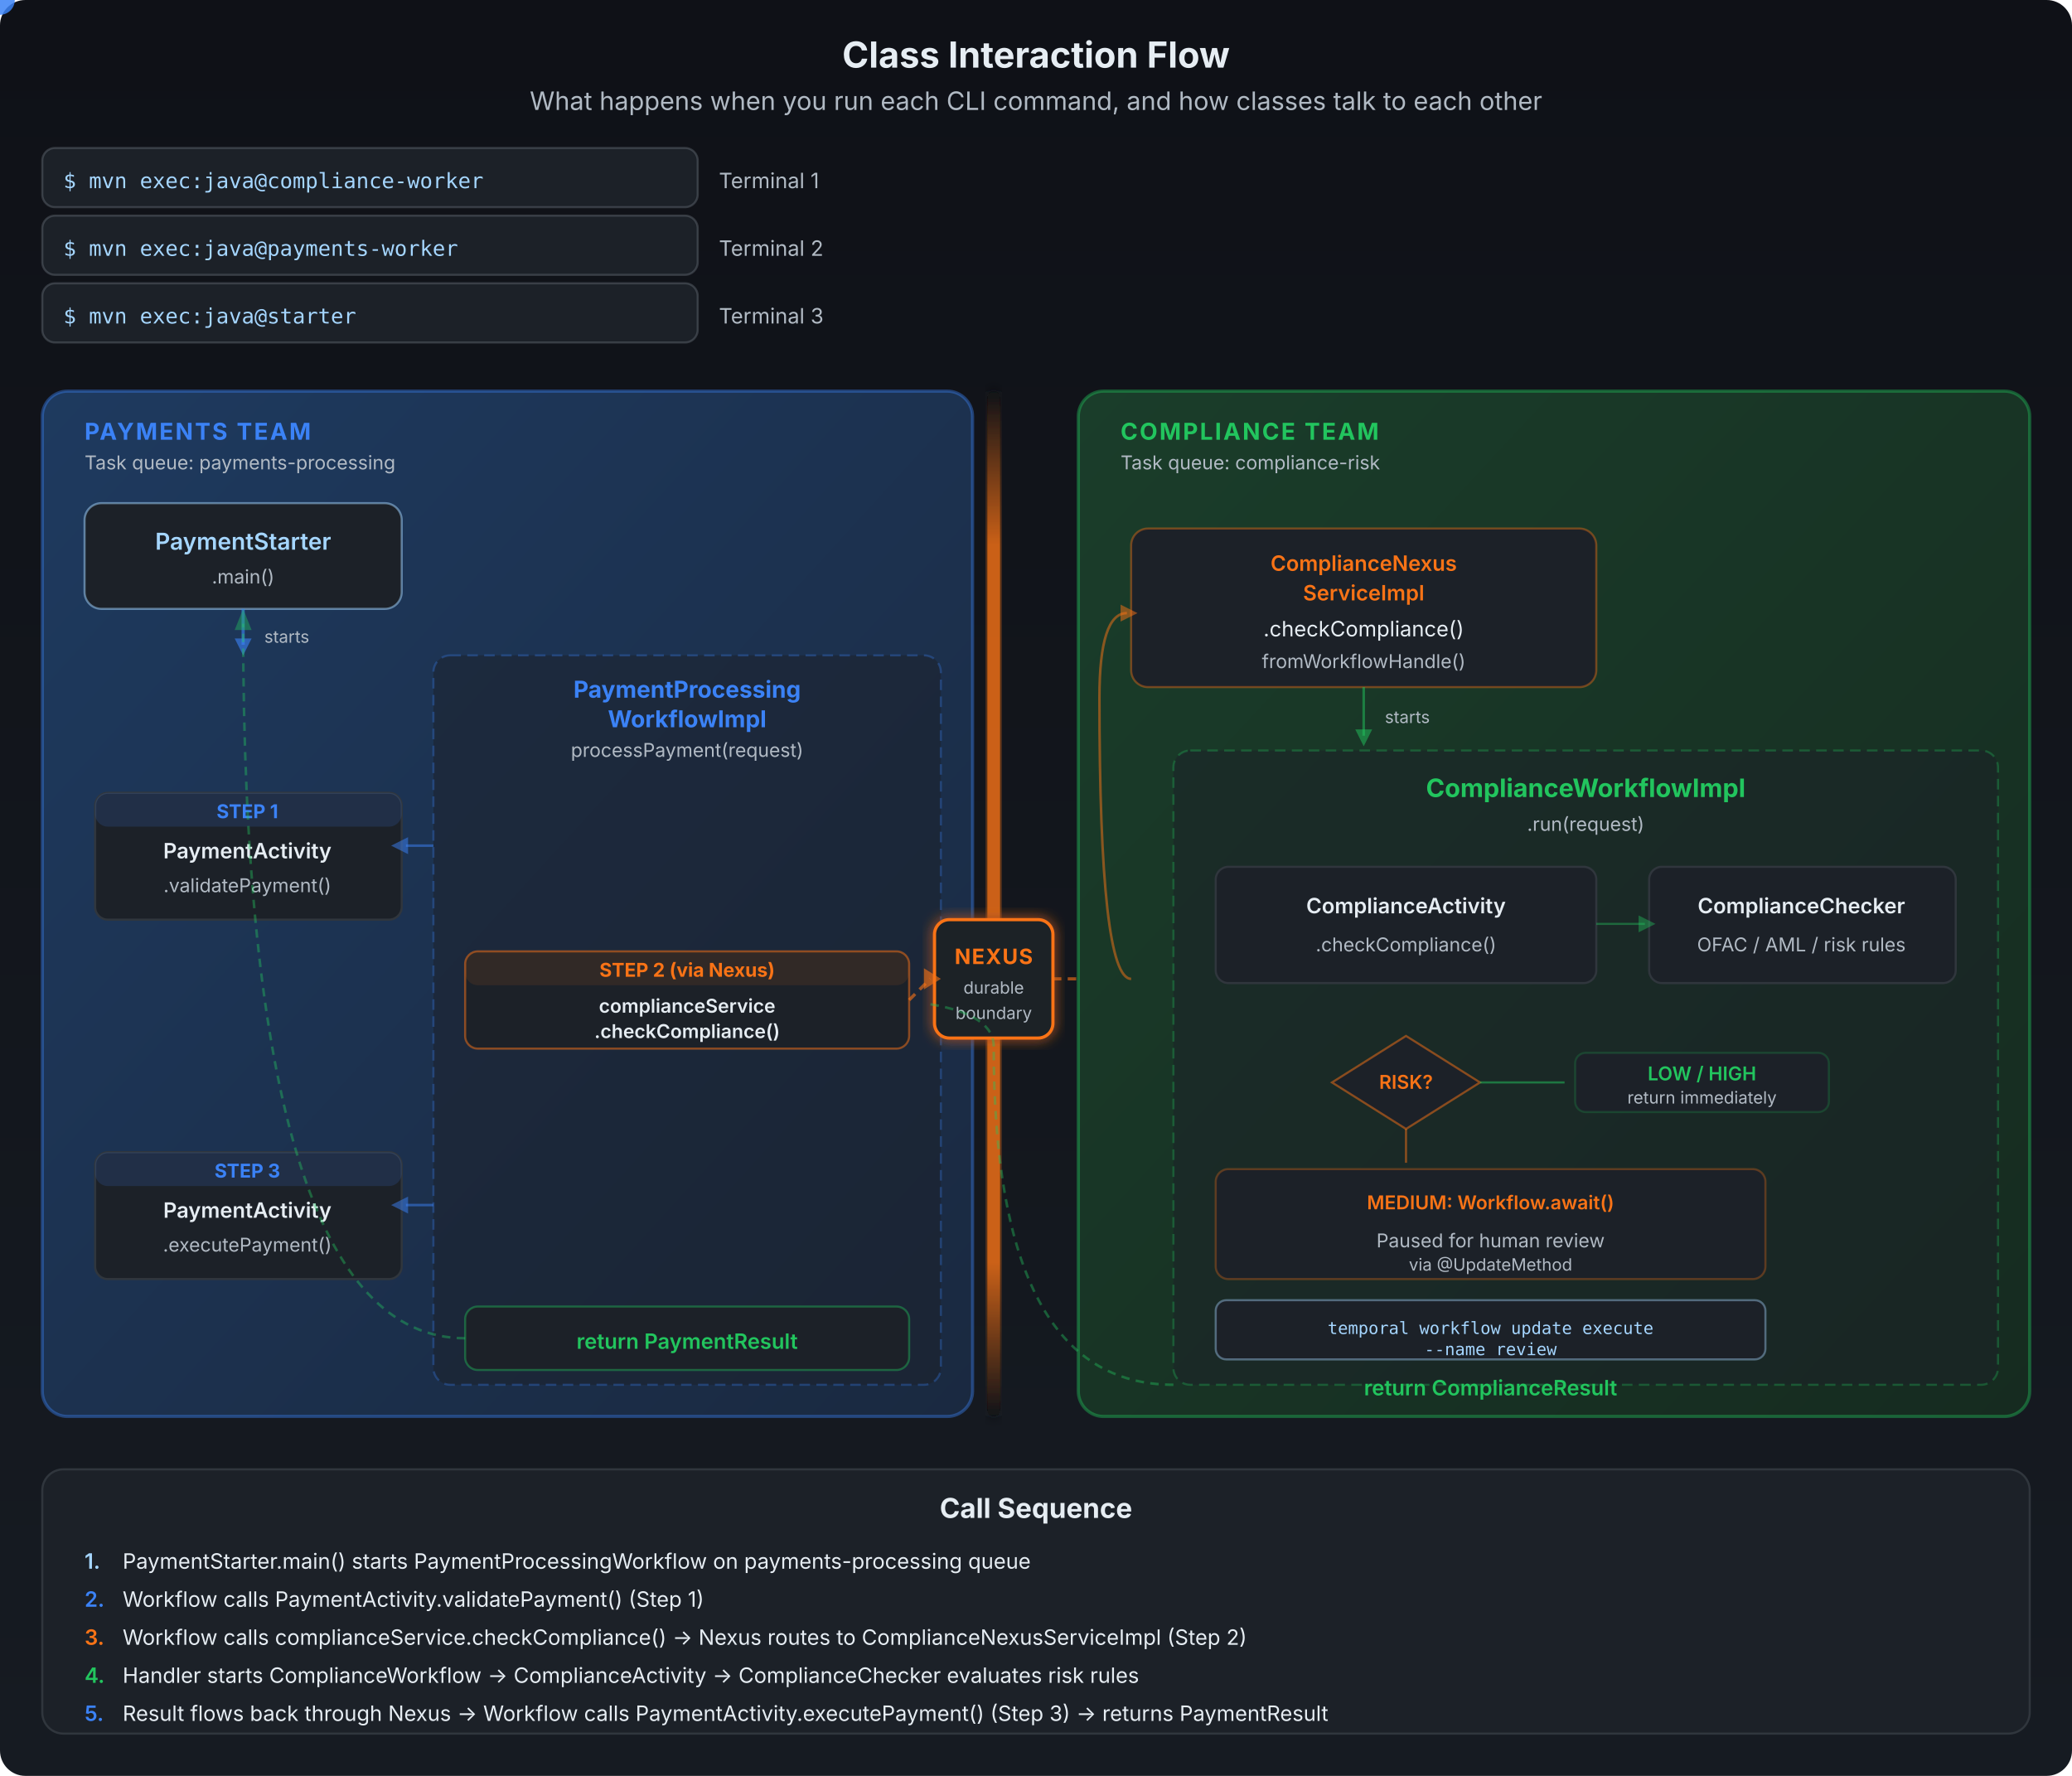
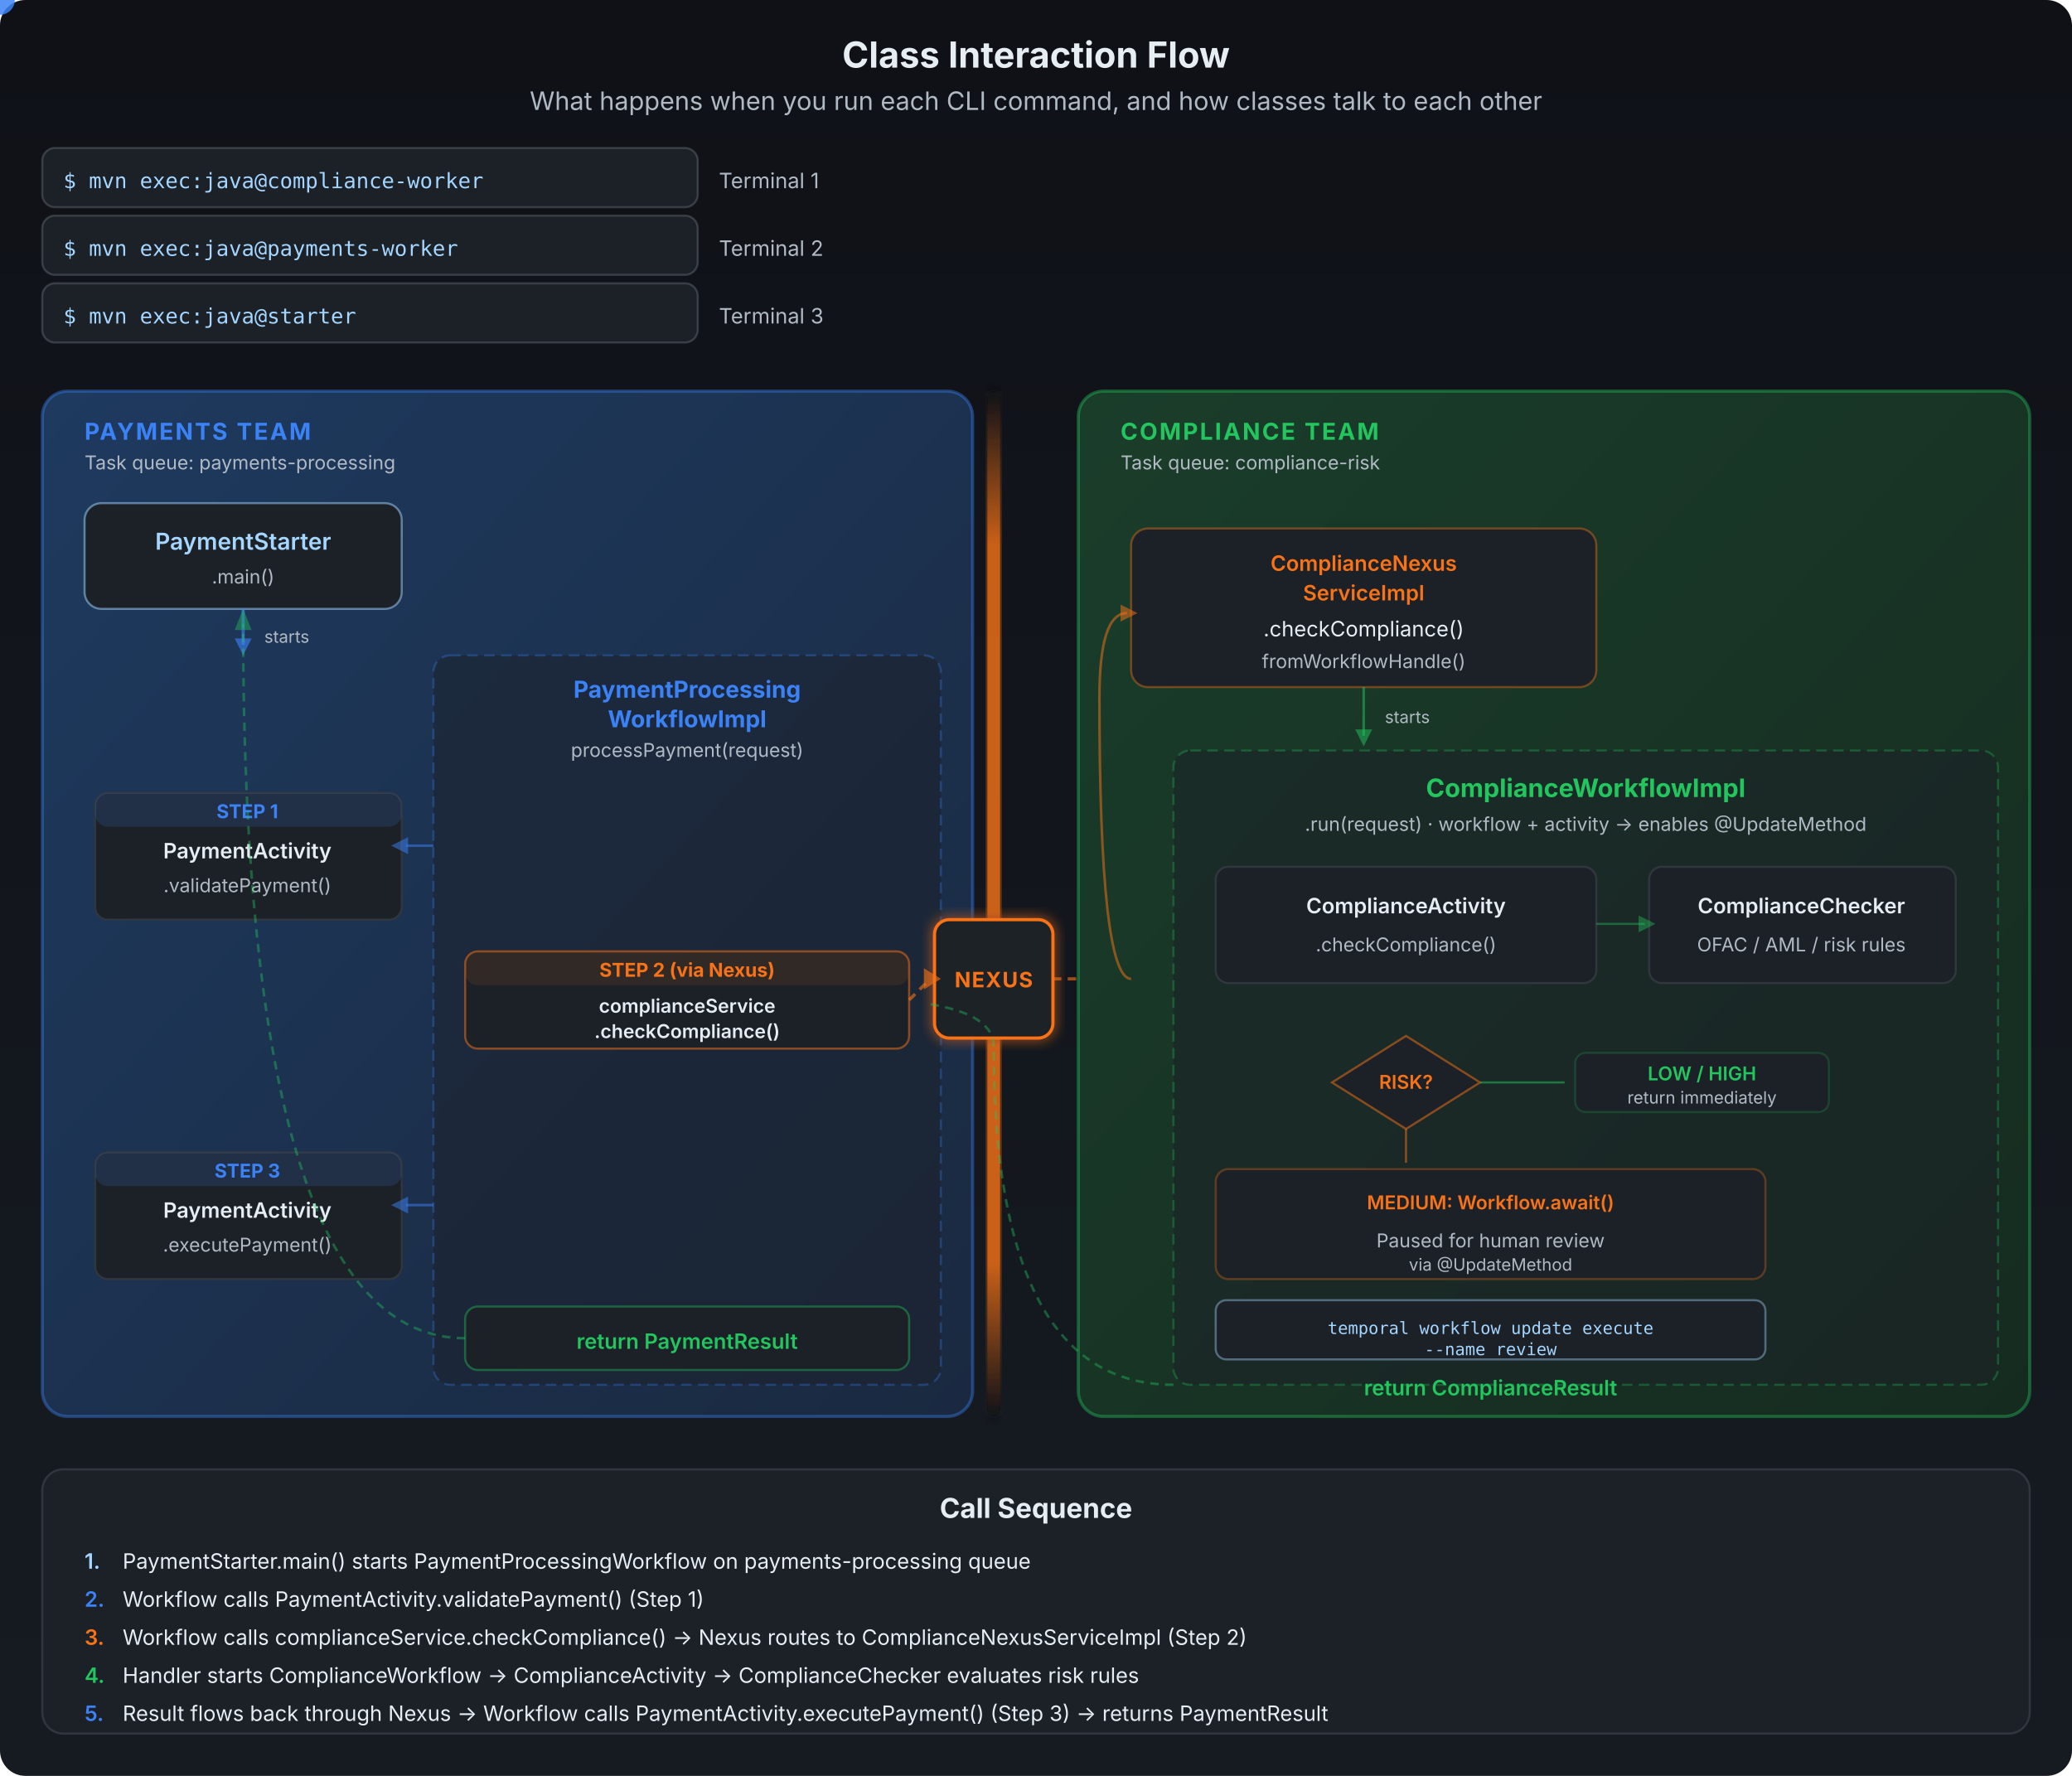
<svg xmlns="http://www.w3.org/2000/svg" viewBox="0 0 980 840" font-family="-apple-system, BlinkMacSystemFont, Segoe UI, sans-serif">
  <defs>
    <linearGradient id="bgGrad" x1="0" y1="0" x2="0" y2="1">
      <stop offset="0%" stop-color="#0f1117" />
      <stop offset="100%" stop-color="#161b22" />
    </linearGradient>
    <linearGradient id="payGrad" x1="0" y1="0" x2="1" y2="1">
      <stop offset="0%" stop-color="#1e3a5f" />
      <stop offset="100%" stop-color="#1a2940" />
    </linearGradient>
    <linearGradient id="compGrad" x1="0" y1="0" x2="1" y2="1">
      <stop offset="0%" stop-color="#1a3d2a" />
      <stop offset="100%" stop-color="#162b20" />
    </linearGradient>
    <linearGradient id="nexusGrad" x1="0" y1="0" x2="0" y2="1">
      <stop offset="0%" stop-color="#0f1117" />
      <stop offset="15%" stop-color="#f97316" />
      <stop offset="85%" stop-color="#f97316" />
      <stop offset="100%" stop-color="#0f1117" />
    </linearGradient>
    <filter id="glow">
      <feGaussianBlur stdDeviation="3" result="b" />
      <feMerge>
        <feMergeNode in="b" />
        <feMergeNode in="SourceGraphic" />
      </feMerge>
    </filter>
  </defs>
  <rect width="980" height="840" fill="url(#bgGrad)" rx="12" />
  <text x="490" y="32" text-anchor="middle" fill="#e6edf3" font-size="17" font-weight="700">Class Interaction Flow</text>
  <text x="490" y="52" text-anchor="middle" fill="#b1bac4" font-size="12">What happens when you run each CLI command, and how classes talk to each other</text>
  <rect x="20" y="70" width="310" height="28" rx="6" fill="#1c2128" stroke="#8b949e" stroke-opacity="0.3" />
  <text x="30" y="89" fill="#a5d6ff" font-size="10" font-family="monospace">$ mvn exec:java@compliance-worker</text>
  <text x="340" y="89" fill="#b1bac4" font-size="10">Terminal 1</text>
  <rect x="20" y="102" width="310" height="28" rx="6" fill="#1c2128" stroke="#8b949e" stroke-opacity="0.3" />
  <text x="30" y="121" fill="#a5d6ff" font-size="10" font-family="monospace">$ mvn exec:java@payments-worker</text>
  <text x="340" y="121" fill="#b1bac4" font-size="10">Terminal 2</text>
  <rect x="20" y="134" width="310" height="28" rx="6" fill="#1c2128" stroke="#8b949e" stroke-opacity="0.3" />
  <text x="30" y="153" fill="#a5d6ff" font-size="10" font-family="monospace">$ mvn exec:java@starter</text>
  <text x="340" y="153" fill="#b1bac4" font-size="10">Terminal 3</text>
  <rect x="20" y="185" width="440" height="485" rx="12" fill="url(#payGrad)" stroke="#3b82f6" stroke-opacity="0.4" stroke-width="1.5" />
  <text x="40" y="208" fill="#3b82f6" font-size="11" font-weight="700" letter-spacing="0.08em">PAYMENTS TEAM</text>
  <text x="40" y="222" fill="#b1bac4" font-size="9">Task queue: payments-processing</text>
  <rect x="40" y="238" width="150" height="50" rx="8" fill="#1c2128" stroke="#a5d6ff" stroke-opacity="0.5" />
  <text x="115" y="260" text-anchor="middle" fill="#a5d6ff" font-size="11" font-weight="600">PaymentStarter</text>
  <text x="115" y="276" text-anchor="middle" fill="#b1bac4" font-size="9">.main()</text>
  <line x1="115" y1="288" x2="115" y2="305" stroke="#3b82f6" stroke-width="1.5" opacity="0.6" />
  <polygon points="111,302 115,310 119,302" fill="#3b82f6" opacity="0.6" />
  <text x="125" y="304" fill="#b1bac4" font-size="8">starts</text>
  <rect x="205" y="310" width="240" height="345" rx="8" fill="#1c2128" fill-opacity="0.5" stroke="#3b82f6" stroke-opacity="0.3" stroke-dasharray="5 3" />
  <text x="325" y="330" text-anchor="middle" fill="#3b82f6" font-size="11" font-weight="700">PaymentProcessing</text>
  <text x="325" y="344" text-anchor="middle" fill="#3b82f6" font-size="11" font-weight="700">WorkflowImpl</text>
  <text x="325" y="358" text-anchor="middle" fill="#b1bac4" font-size="9">processPayment(request)</text>
  <rect x="45" y="375" width="145" height="60" rx="6" fill="#1c2128" stroke="#30363d" />
  <rect x="45" y="375" width="145" height="16" rx="6" fill="#3b82f6" opacity="0.15" />
  <text x="117" y="387" text-anchor="middle" fill="#3b82f6" font-size="9" font-weight="700">STEP 1</text>
  <text x="117" y="406" text-anchor="middle" fill="#e6edf3" font-size="10" font-weight="600">PaymentActivity</text>
  <text x="117" y="422" text-anchor="middle" fill="#b1bac4" font-size="9">.validatePayment()</text>
  <line x1="205" y1="400" x2="192" y2="400" stroke="#3b82f6" stroke-width="1.2" opacity="0.5" />
  <polygon points="193,396 185,400 193,404" fill="#3b82f6" opacity="0.5" />
  <rect x="220" y="450" width="210" height="46" rx="6" fill="#1c2128" stroke="#f97316" stroke-opacity="0.5" />
  <rect x="220" y="450" width="210" height="16" rx="6" fill="#f97316" opacity="0.1" />
  <text x="325" y="462" text-anchor="middle" fill="#f97316" font-size="9" font-weight="700">STEP 2 (via Nexus)</text>
  <text x="325" y="479" text-anchor="middle" fill="#e6edf3" font-size="9" font-weight="600">complianceService</text>
  <text x="325" y="491" text-anchor="middle" fill="#e6edf3" font-size="9" font-weight="600">.checkCompliance()</text>
  <rect x="45" y="545" width="145" height="60" rx="6" fill="#1c2128" stroke="#30363d" />
  <rect x="45" y="545" width="145" height="16" rx="6" fill="#3b82f6" opacity="0.15" />
  <text x="117" y="557" text-anchor="middle" fill="#3b82f6" font-size="9" font-weight="700">STEP 3</text>
  <text x="117" y="576" text-anchor="middle" fill="#e6edf3" font-size="10" font-weight="600">PaymentActivity</text>
  <text x="117" y="592" text-anchor="middle" fill="#b1bac4" font-size="9">.executePayment()</text>
  <line x1="205" y1="570" x2="192" y2="570" stroke="#3b82f6" stroke-width="1.2" opacity="0.5" />
  <polygon points="193,566 185,570 193,574" fill="#3b82f6" opacity="0.5" />
  <rect x="220" y="618" width="210" height="30" rx="6" fill="#1c2128" stroke="#22c55e" stroke-opacity="0.4" />
  <text x="325" y="638" text-anchor="middle" fill="#22c55e" font-size="10" font-weight="600">return PaymentResult</text>
  <path d="M 220,633 Q 115,633 115,295" fill="none" stroke="#22c55e" stroke-width="1.2" stroke-dasharray="4 3" opacity="0.4" />
  <polygon points="111,298 115,288 119,298" fill="#22c55e" opacity="0.4" />
  <rect x="467" y="185" width="6" height="485" rx="3" fill="url(#nexusGrad)" filter="url(#glow)" opacity="0.8" />
  <rect x="442" y="435" width="56" height="56" rx="7" fill="#1c2128" stroke="#f97316" stroke-width="1.5" filter="url(#glow)" />
-   <text x="470" y="456" text-anchor="middle" fill="#f97316" font-size="10" font-weight="700" letter-spacing="0.05em">NEXUS</text>
-   <text x="470" y="470" text-anchor="middle" fill="#b1bac4" font-size="8">durable</text>
-   <text x="470" y="482" text-anchor="middle" fill="#b1bac4" font-size="8">boundary</text>
+   <text x="470" y="467" text-anchor="middle" fill="#f97316" font-size="10" font-weight="700" letter-spacing="0.05em">NEXUS</text>
  <line x1="430" y1="473" x2="440" y2="463" stroke="#f97316" stroke-width="1.5" stroke-dasharray="4 3" opacity="0.6" />
  <polygon points="437,458 445,463 437,468" fill="#f97316" opacity="0.6" />
  <line x1="498" y1="463" x2="530" y2="463" stroke="#f97316" stroke-width="1.5" stroke-dasharray="4 3" opacity="0.6" />
  <polygon points="527,458 535,463 527,468" fill="#f97316" opacity="0.6" />
  <rect x="510" y="185" width="450" height="485" rx="12" fill="url(#compGrad)" stroke="#22c55e" stroke-opacity="0.4" stroke-width="1.5" />
  <text x="530" y="208" fill="#22c55e" font-size="11" font-weight="700" letter-spacing="0.08em">COMPLIANCE TEAM</text>
  <text x="530" y="222" fill="#b1bac4" font-size="9">Task queue: compliance-risk</text>
  <rect x="535" y="250" width="220" height="75" rx="8" fill="#1c2128" stroke="#f97316" stroke-opacity="0.4" />
  <text x="645" y="270" text-anchor="middle" fill="#f97316" font-size="10" font-weight="600">ComplianceNexus</text>
  <text x="645" y="284" text-anchor="middle" fill="#f97316" font-size="10" font-weight="600">ServiceImpl</text>
  <text x="645" y="301" text-anchor="middle" fill="#e6edf3" font-size="10">.checkCompliance()</text>
  <text x="645" y="316" text-anchor="middle" fill="#b1bac4" font-size="9">fromWorkflowHandle()</text>
  <path d="M 535,463 Q 520,463 520,330 Q 520,290 533,290" fill="none" stroke="#f97316" stroke-width="1.2" opacity="0.5" />
  <polygon points="530,286 538,290 530,294" fill="#f97316" opacity="0.5" />
  <line x1="645" y1="325" x2="645" y2="348" stroke="#22c55e" stroke-width="1.2" opacity="0.5" />
  <polygon points="641,345 645,353 649,345" fill="#22c55e" opacity="0.5" />
  <text x="655" y="342" fill="#b1bac4" font-size="8">starts</text>
  <rect x="555" y="355" width="390" height="300" rx="8" fill="#1c2128" fill-opacity="0.5" stroke="#22c55e" stroke-opacity="0.3" stroke-dasharray="5 3" />
  <text x="750" y="377" text-anchor="middle" fill="#22c55e" font-size="12" font-weight="700">ComplianceWorkflowImpl</text>
-   <text x="750" y="393" text-anchor="middle" fill="#b1bac4" font-size="9">.run(request)</text>
+   <text x="750" y="393" text-anchor="middle" fill="#b1bac4" font-size="9">.run(request) · workflow + activity → enables @UpdateMethod</text>
  <rect x="575" y="410" width="180" height="55" rx="6" fill="#1c2128" stroke="#30363d" />
  <text x="665" y="432" text-anchor="middle" fill="#e6edf3" font-size="10" font-weight="600">ComplianceActivity</text>
  <text x="665" y="450" text-anchor="middle" fill="#b1bac4" font-size="9">.checkCompliance()</text>
  <rect x="780" y="410" width="145" height="55" rx="6" fill="#1c2128" stroke="#30363d" />
  <text x="852" y="432" text-anchor="middle" fill="#e6edf3" font-size="10" font-weight="600">ComplianceChecker</text>
  <text x="852" y="450" text-anchor="middle" fill="#b1bac4" font-size="9">OFAC / AML / risk rules</text>
  <line x1="755" y1="437" x2="778" y2="437" stroke="#22c55e" stroke-width="1" opacity="0.4" />
  <polygon points="775,433 783,437 775,441" fill="#22c55e" opacity="0.4" />
  <polygon points="665,490 700,512 665,534 630,512" fill="#1c2128" stroke="#f97316" stroke-opacity="0.5" stroke-width="1" />
  <text x="665" y="515" text-anchor="middle" fill="#f97316" font-size="9" font-weight="600">RISK?</text>
  <line x1="700" y1="512" x2="740" y2="512" stroke="#22c55e" stroke-width="1" opacity="0.5" />
  <rect x="745" y="498" width="120" height="28" rx="5" fill="#1c2128" stroke="#22c55e" stroke-opacity="0.2" />
  <text x="805" y="511" text-anchor="middle" fill="#22c55e" font-size="9" font-weight="600">LOW / HIGH</text>
  <text x="805" y="522" text-anchor="middle" fill="#b1bac4" font-size="8">return immediately</text>
  <line x1="665" y1="534" x2="665" y2="550" stroke="#f97316" stroke-width="1" opacity="0.5" />
  <rect x="575" y="553" width="260" height="52" rx="6" fill="#1c2128" stroke="#f97316" stroke-opacity="0.3" />
  <text x="705" y="572" text-anchor="middle" fill="#f97316" font-size="9" font-weight="600">MEDIUM: Workflow.await()</text>
  <text x="705" y="590" text-anchor="middle" fill="#b1bac4" font-size="9">Paused for human review</text>
  <text x="705" y="601" text-anchor="middle" fill="#b1bac4" font-size="8">via @UpdateMethod</text>
  <rect x="575" y="615" width="260" height="28" rx="5" fill="#1c2128" stroke="#a5d6ff" stroke-opacity="0.4" />
  <text x="705" y="631" text-anchor="middle" fill="#a5d6ff" font-size="8" font-family="monospace">temporal workflow update execute</text>
  <text x="705" y="641" text-anchor="middle" fill="#a5d6ff" font-size="8" font-family="monospace">--name review</text>
  <text x="705" y="660" text-anchor="middle" fill="#22c55e" font-size="10" font-weight="600">return ComplianceResult</text>
  <path d="M 555,655 Q 470,655 470,495" fill="none" stroke="#22c55e" stroke-width="1.2" stroke-dasharray="4 3" opacity="0.4" />
  <path d="M 470,495 Q 470,480 440,475" fill="none" stroke="#22c55e" stroke-width="1.2" stroke-dasharray="4 3" opacity="0.4" />
  <circle r="7" fill="#3b82f6" opacity="0.85">
    <animate attributeName="cx" values="115;115;325;117;117;325;325;470;645;665;852;665;665;705;470;325;117;117;325;325;115" keyTimes="0;0.06;0.14;0.20;0.24;0.30;0.36;0.42;0.48;0.54;0.58;0.62;0.68;0.74;0.80;0.84;0.88;0.92;0.94;0.97;1" dur="25s" repeatCount="indefinite" calcMode="spline" keySplines="0.4 0 0.6 1;0.4 0 0.6 1;0.4 0 0.6 1;0.4 0 0.6 1;0.4 0 0.6 1;0.4 0 0.6 1;0.4 0 0.6 1;0.4 0 0.6 1;0.4 0 0.6 1;0.4 0 0.6 1;0.4 0 0.6 1;0.4 0 0.6 1;0.4 0 0.6 1;0.4 0 0.6 1;0.4 0 0.6 1;0.4 0 0.6 1;0.4 0 0.6 1;0.4 0 0.6 1;0.4 0 0.6 1;0.4 0 0.6 1" />
    <animate attributeName="cy" values="263;263;340;400;400;340;473;463;290;437;437;512;575;655;480;545;570;570;545;633;633" keyTimes="0;0.06;0.14;0.20;0.24;0.30;0.36;0.42;0.48;0.54;0.58;0.62;0.68;0.74;0.80;0.84;0.88;0.92;0.94;0.97;1" dur="25s" repeatCount="indefinite" calcMode="spline" keySplines="0.4 0 0.6 1;0.4 0 0.6 1;0.4 0 0.6 1;0.4 0 0.6 1;0.4 0 0.6 1;0.4 0 0.6 1;0.4 0 0.6 1;0.4 0 0.6 1;0.4 0 0.6 1;0.4 0 0.6 1;0.4 0 0.6 1;0.4 0 0.6 1;0.4 0 0.6 1;0.4 0 0.6 1;0.4 0 0.6 1;0.4 0 0.6 1;0.4 0 0.6 1;0.4 0 0.6 1;0.4 0 0.6 1;0.4 0 0.6 1" />
    <animate attributeName="fill" values="#3b82f6;#3b82f6;#3b82f6;#3b82f6;#3b82f6;#3b82f6;#f97316;#f97316;#22c55e;#22c55e;#22c55e;#f97316;#f97316;#22c55e;#f97316;#3b82f6;#3b82f6;#3b82f6;#3b82f6;#22c55e;#22c55e" keyTimes="0;0.06;0.14;0.20;0.24;0.30;0.36;0.42;0.48;0.54;0.58;0.62;0.68;0.74;0.80;0.84;0.88;0.92;0.94;0.97;1" dur="25s" repeatCount="indefinite" />
    <animate attributeName="r" values="7;7;7;7;7;7;9;11;7;7;7;9;7;7;11;7;7;7;7;7;7" keyTimes="0;0.06;0.14;0.20;0.24;0.30;0.36;0.42;0.48;0.54;0.58;0.62;0.68;0.74;0.80;0.84;0.88;0.92;0.94;0.97;1" dur="25s" repeatCount="indefinite" />
  </circle>
  <rect x="20" y="695" width="940" height="125" rx="10" fill="#1c2128" stroke="#30363d" />
  <text x="490" y="718" text-anchor="middle" fill="#e6edf3" font-size="13" font-weight="700">Call Sequence</text>
  <text x="40" y="742" fill="#a5d6ff" font-size="10" font-weight="600">1.</text>
  <text x="58" y="742" fill="#e6edf3" font-size="10">PaymentStarter.main() starts PaymentProcessingWorkflow on payments-processing queue</text>
  <text x="40" y="760" fill="#3b82f6" font-size="10" font-weight="600">2.</text>
  <text x="58" y="760" fill="#e6edf3" font-size="10">Workflow calls PaymentActivity.validatePayment() (Step 1)</text>
  <text x="40" y="778" fill="#f97316" font-size="10" font-weight="600">3.</text>
  <text x="58" y="778" fill="#e6edf3" font-size="10">Workflow calls complianceService.checkCompliance() → Nexus routes to ComplianceNexusServiceImpl (Step 2)</text>
  <text x="40" y="796" fill="#22c55e" font-size="10" font-weight="600">4.</text>
  <text x="58" y="796" fill="#e6edf3" font-size="10">Handler starts ComplianceWorkflow → ComplianceActivity → ComplianceChecker evaluates risk rules</text>
  <text x="40" y="814" fill="#3b82f6" font-size="10" font-weight="600">5.</text>
  <text x="58" y="814" fill="#e6edf3" font-size="10">Result flows back through Nexus → Workflow calls PaymentActivity.executePayment() (Step 3) → returns PaymentResult</text>
</svg>
